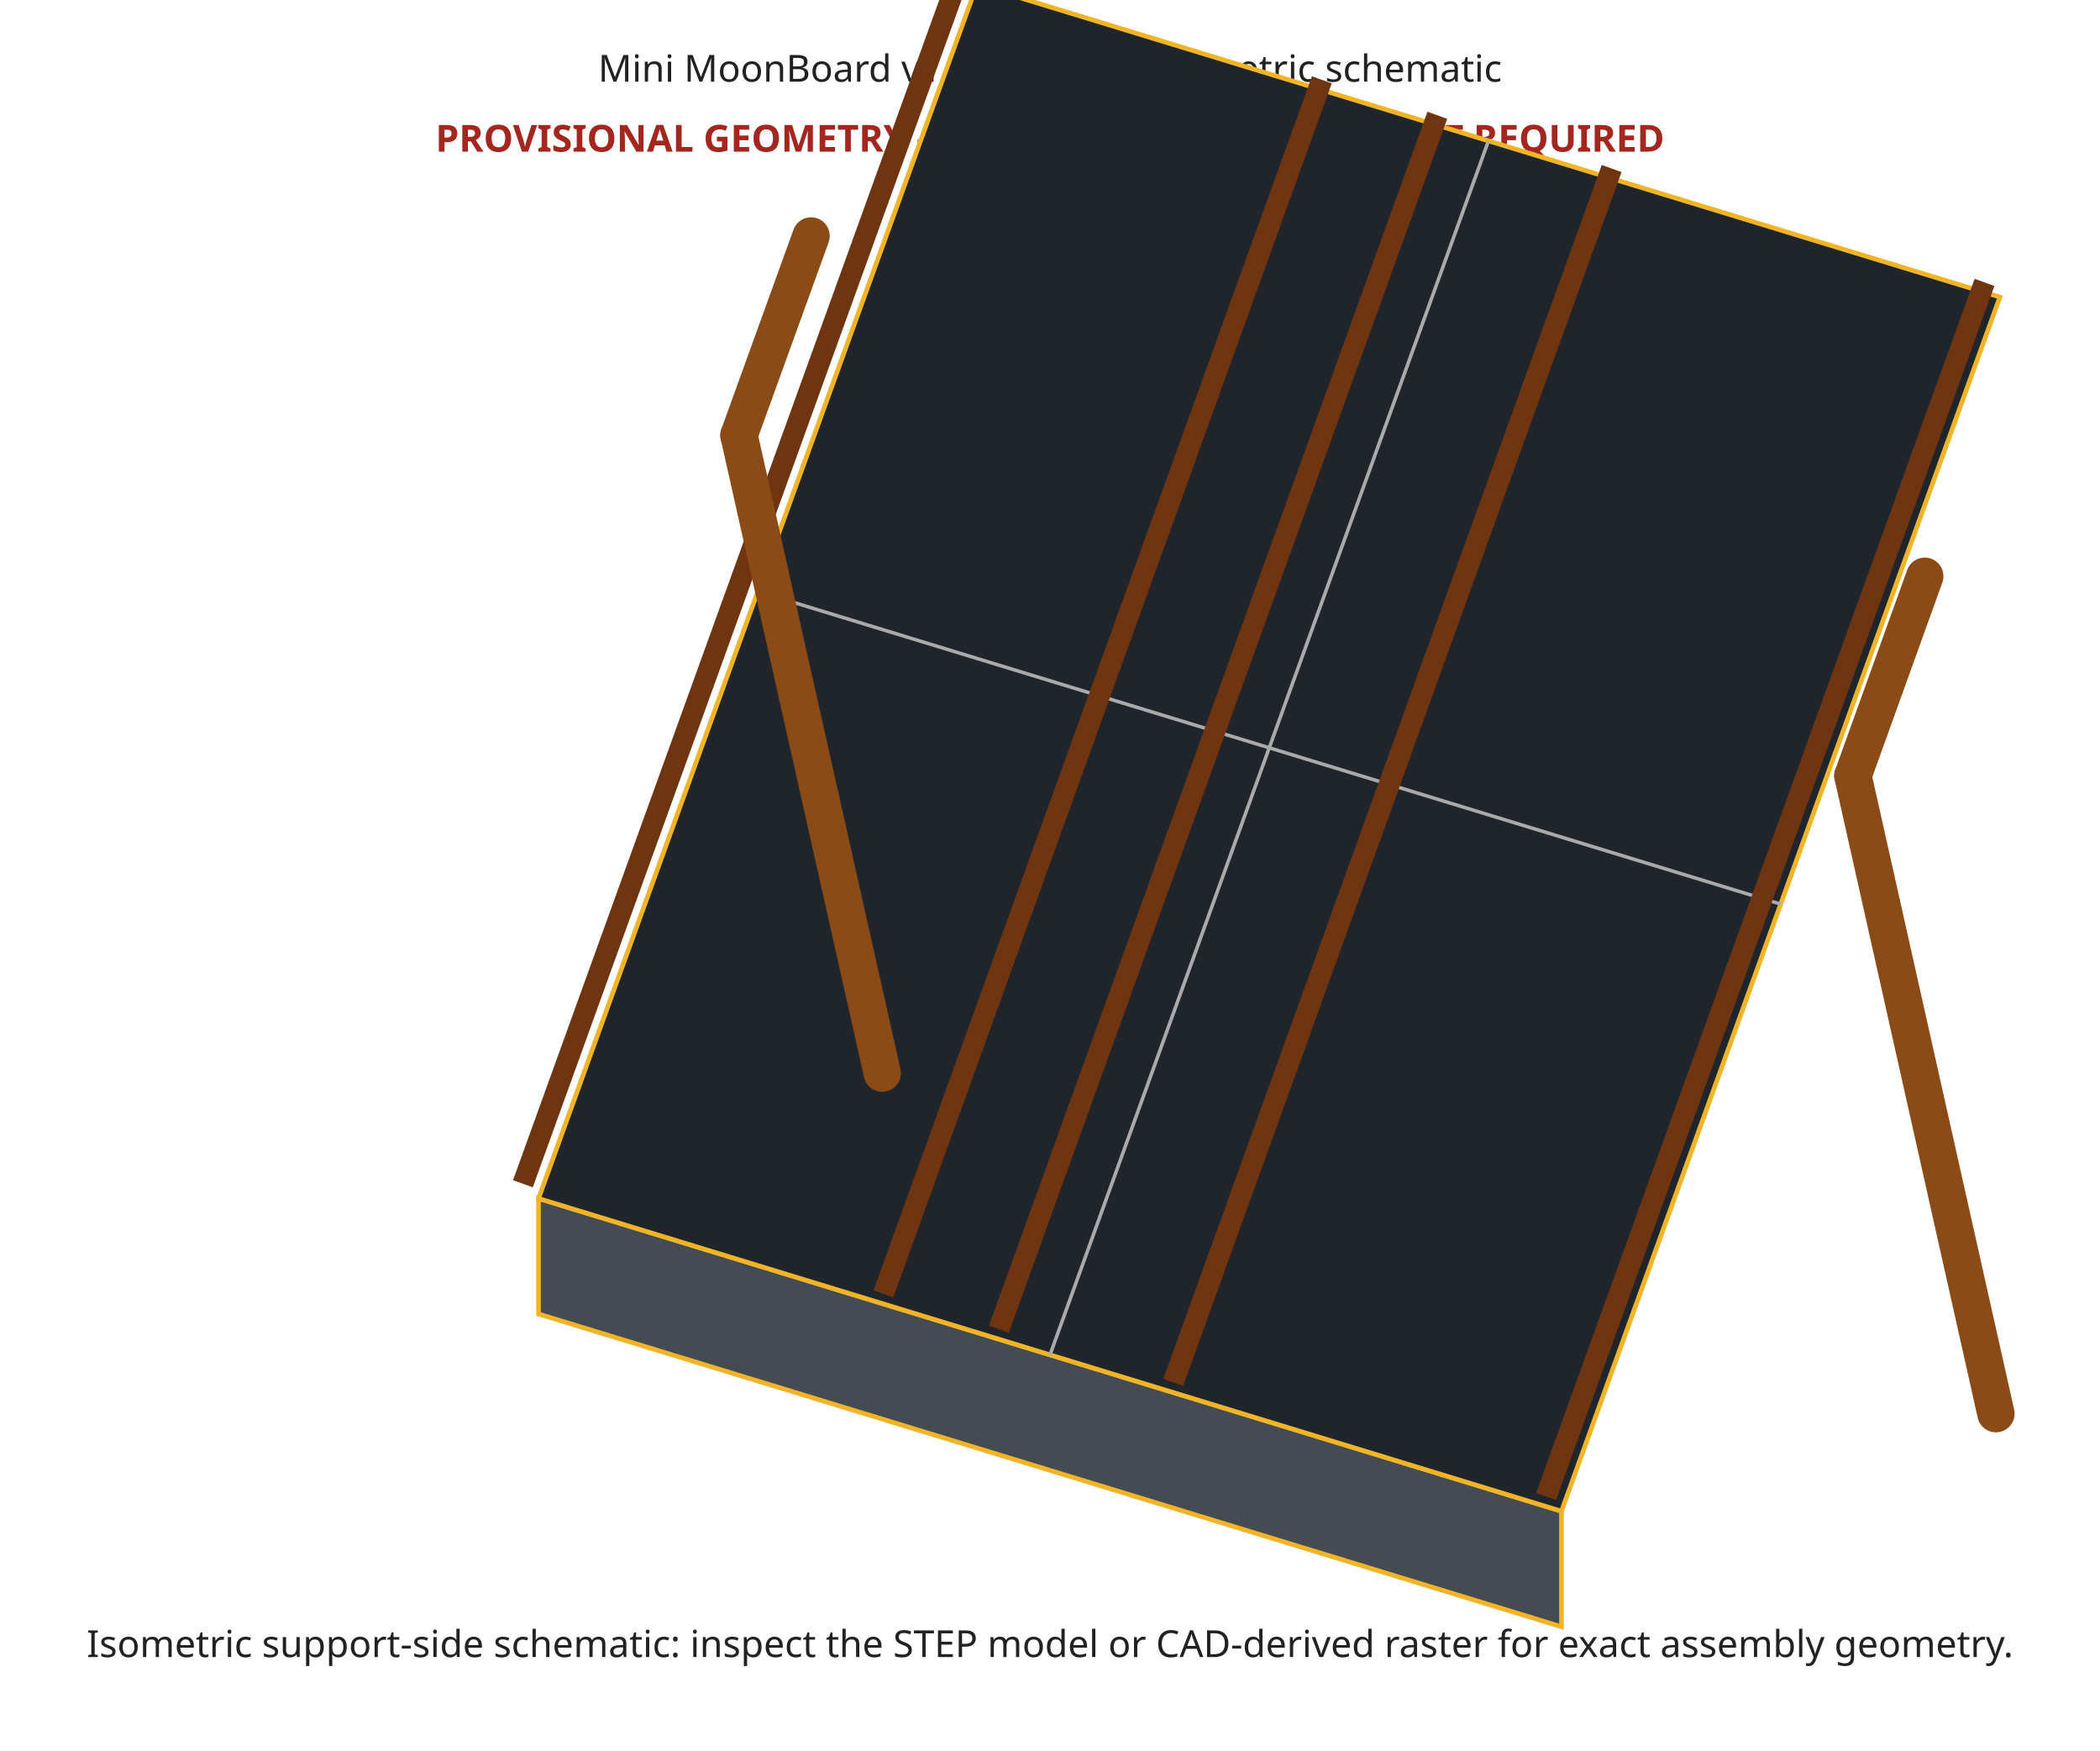
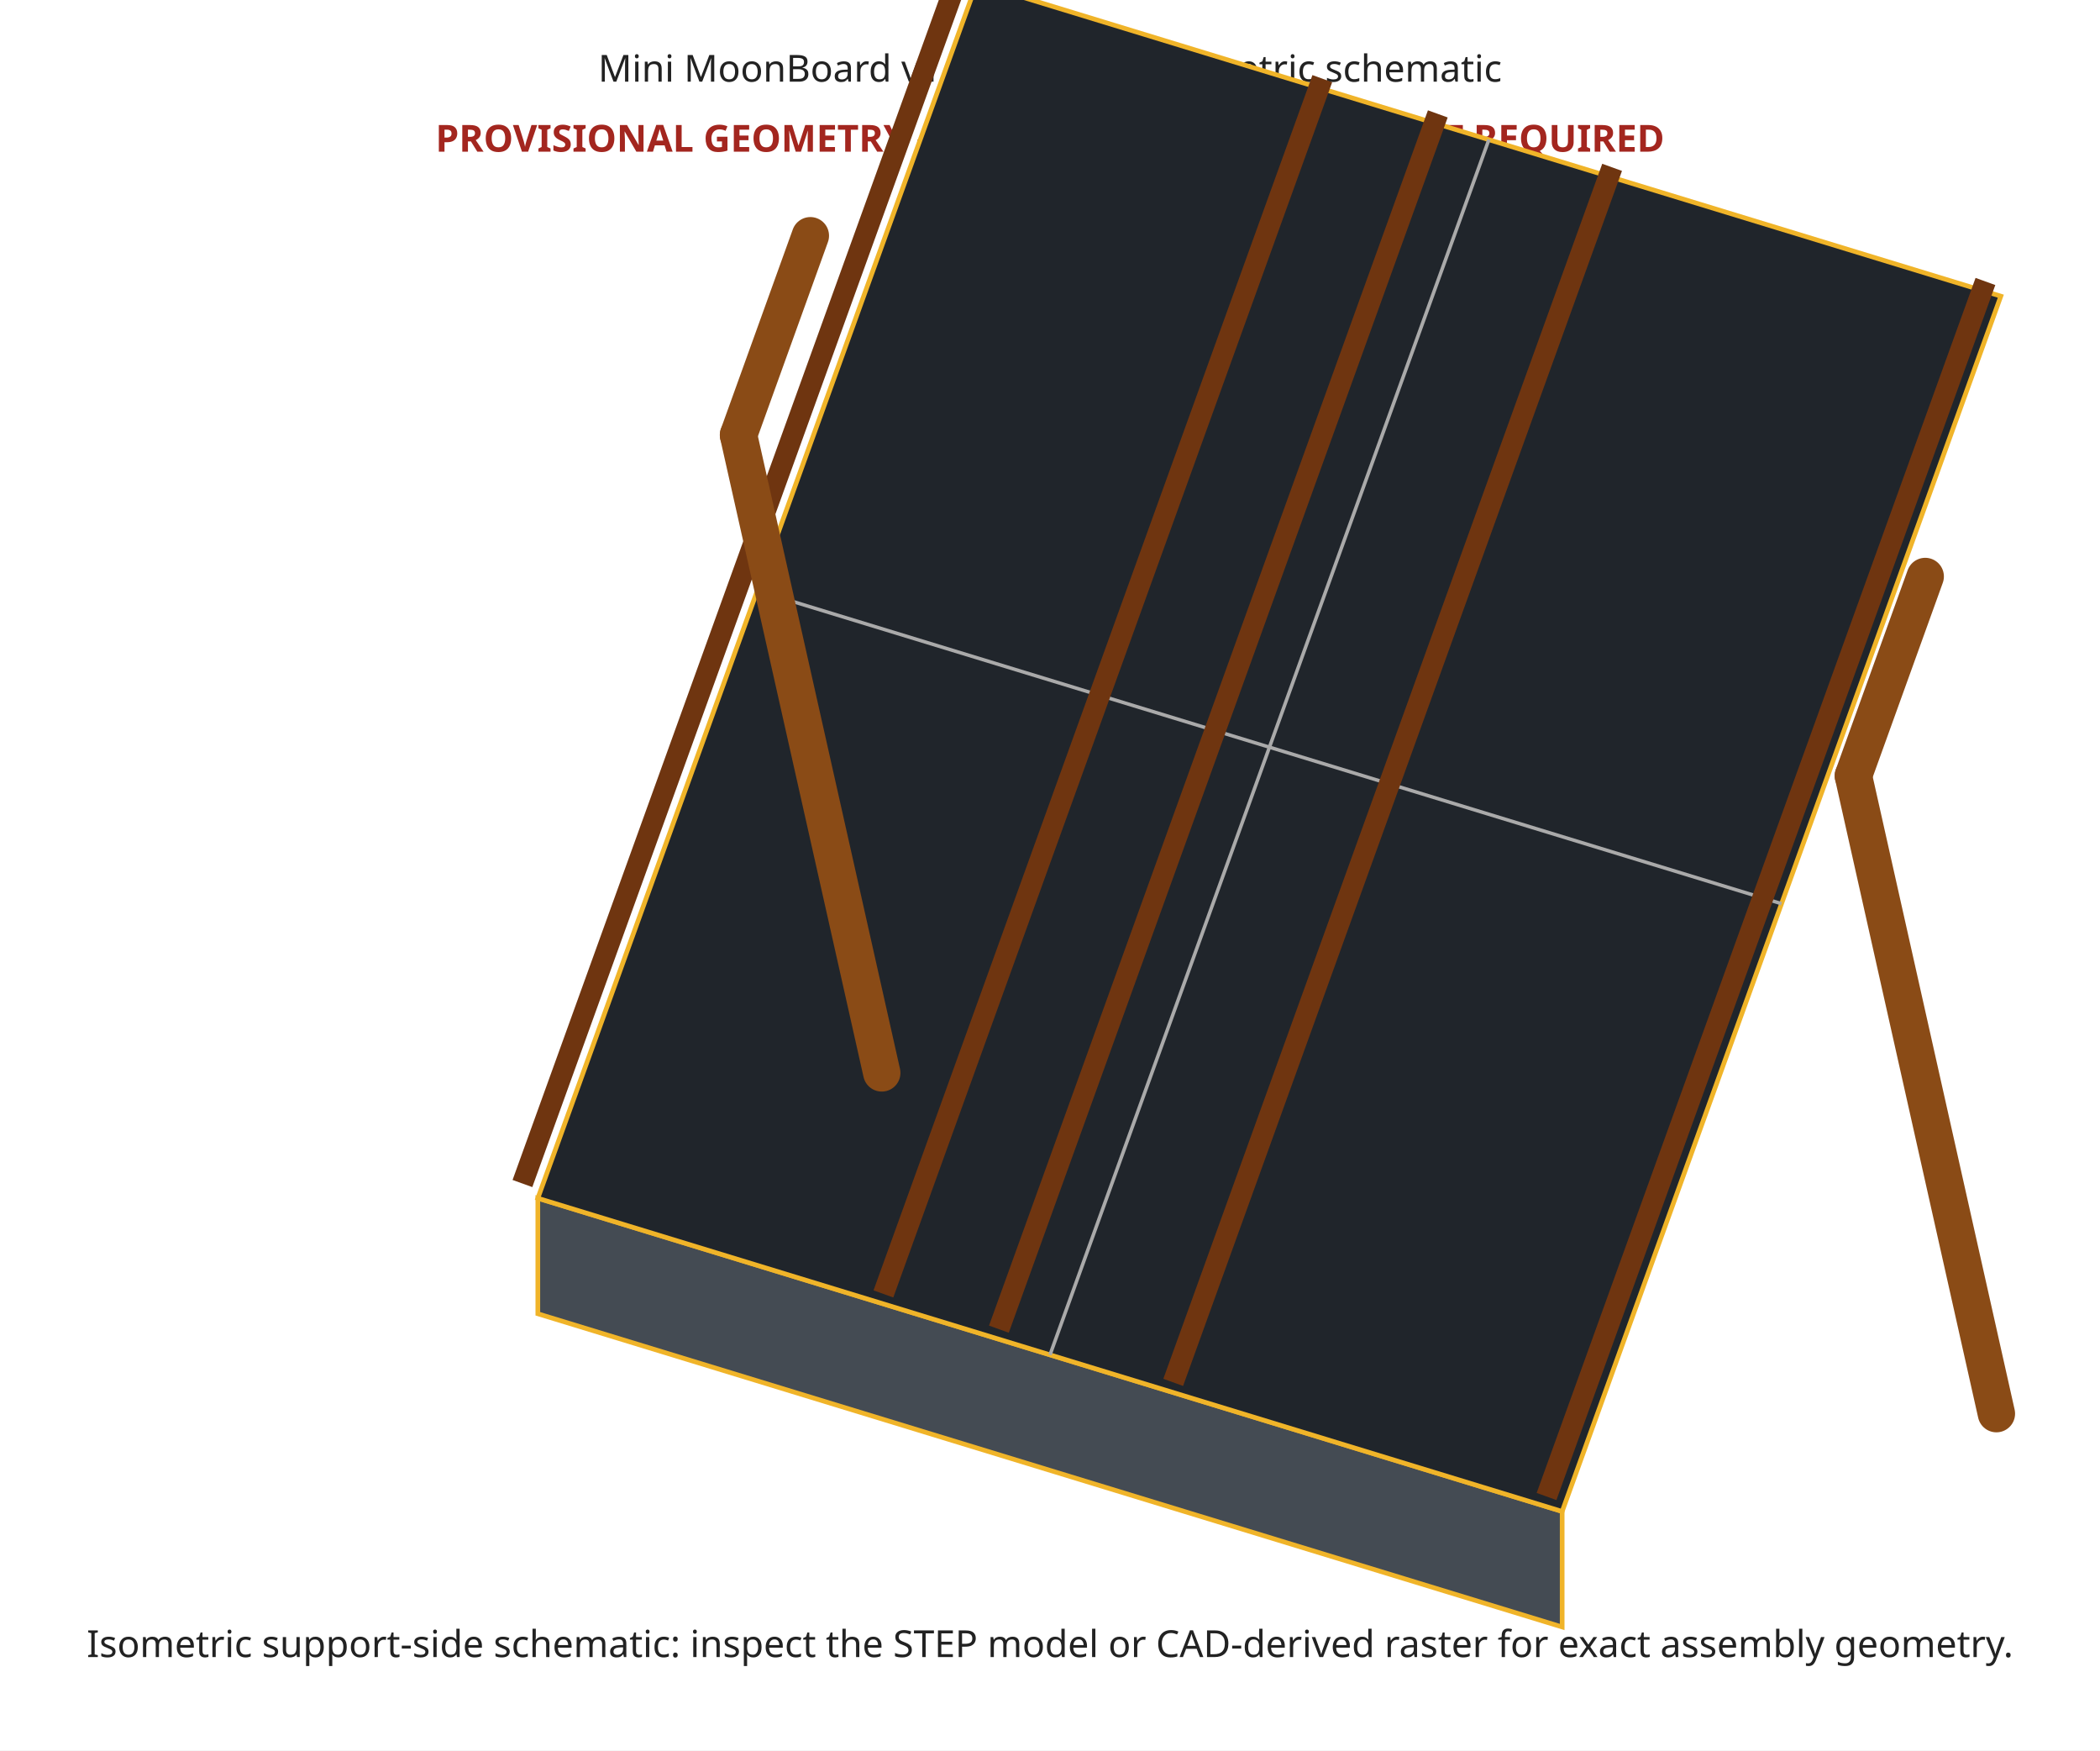
<svg xmlns="http://www.w3.org/2000/svg" width="900" height="750" viewBox="0 0 900 750" data-units="mm">
  <defs>
    <marker id="arrow" markerWidth="8" markerHeight="8" refX="4" refY="4" orient="auto-start-reverse">
      <path d="M 0 0 L 8 4 L 0 8 z" fill="#333" />
    </marker>
  </defs>
  <style>
    .panel { fill: #20252b; stroke: #f0b429; stroke-width: 2; }
    .kicker { fill: #444b53; stroke: #f0b429; stroke-width: 2; }
    .seam { stroke: #aaa; stroke-width: 1.5; }
    .dim { stroke: #333; stroke-width: 1.5; marker-start: url(#arrow); marker-end: url(#arrow); }
    .leg { stroke: #8a4b16; stroke-width: 16; stroke-linecap: round; }
    .rail { stroke: #6f3510; stroke-width: 9; }
    .guide { stroke: #777; stroke-width: 1; stroke-dasharray: 5 5; }
    text { fill: #222; font: 16px sans-serif; }
    .on-dark { fill: white; }
    .warning { fill: #a3261f; font-weight: bold; }
  </style>
  <rect width="900" height="750" fill="white" />
  <text x="450" y="35" text-anchor="middle" font-size="24">Mini MoonBoard v1 provisional isometric schematic</text>
  <text class="warning" x="450" y="65" text-anchor="middle">PROVISIONAL GEOMETRY - HUMAN STRUCTURAL AUDIT REQUIRED</text>
-   <polygon class="kicker" points="230.8,563.0 669.2,697.0 669.2,647.5 230.8,513.5" />
-   <polygon class="panel" points="230.8,513.5 669.2,647.5 857.1,127.3 418.7,-6.6" />
-   <line class="seam" x1="450.0" y1="580.5" x2="637.9" y2="60.4" />
-   <line class="seam" x1="324.7" y1="253.4" x2="763.2" y2="387.4" />
-   <line class="rail" x1="224.1" y1="507.2" x2="412.0" y2="-13.0" />
-   <line class="rail" x1="378.6" y1="554.4" x2="566.5" y2="34.2" />
-   <line class="rail" x1="428.1" y1="569.5" x2="616.0" y2="49.4" />
-   <line class="rail" x1="502.8" y1="592.3" x2="690.7" y2="72.2" />
-   <line class="rail" x1="662.6" y1="641.2" x2="850.5" y2="121.0" />
-   <line class="leg" x1="378.1" y1="459.8" x2="316.7" y2="186.5" />
-   <line class="leg" x1="316.7" y1="186.5" x2="347.6" y2="101.1" />
-   <line class="leg" x1="855.4" y1="605.7" x2="794.1" y2="332.4" />
-   <line class="leg" x1="794.1" y1="332.4" x2="824.9" y2="246.9" />
+   <polygon class="kicker" points="230.5,562.9 669.5,697.1 669.5,647.6 230.5,513.4" />
+   <polygon class="panel" points="230.5,513.4 669.5,647.6 857.5,126.9 418.6,-7.2" />
+   <line class="seam" x1="450.0" y1="580.5" x2="638.1" y2="59.8" />
+   <line class="seam" x1="324.6" y1="253.1" x2="763.5" y2="387.2" />
+   <line class="rail" x1="223.9" y1="507.1" x2="412.0" y2="-13.5" />
+   <line class="rail" x1="378.6" y1="554.4" x2="566.7" y2="33.7" />
+   <line class="rail" x1="428.1" y1="569.5" x2="616.2" y2="48.8" />
+   <line class="rail" x1="502.8" y1="592.3" x2="690.9" y2="71.7" />
+   <line class="rail" x1="662.8" y1="641.2" x2="850.9" y2="120.6" />
+   <line class="leg" x1="377.9" y1="459.7" x2="316.5" y2="186.4" />
+   <line class="leg" x1="316.5" y1="186.4" x2="347.3" y2="101.0" />
+   <line class="leg" x1="855.6" y1="605.7" x2="794.3" y2="332.4" />
+   <line class="leg" x1="794.3" y1="332.4" x2="825.1" y2="247.0" />
  <text x="450" y="710" text-anchor="middle">Isometric support-side schematic: inspect the STEP model or CAD-derived raster for exact assembly geometry.</text>
</svg>
